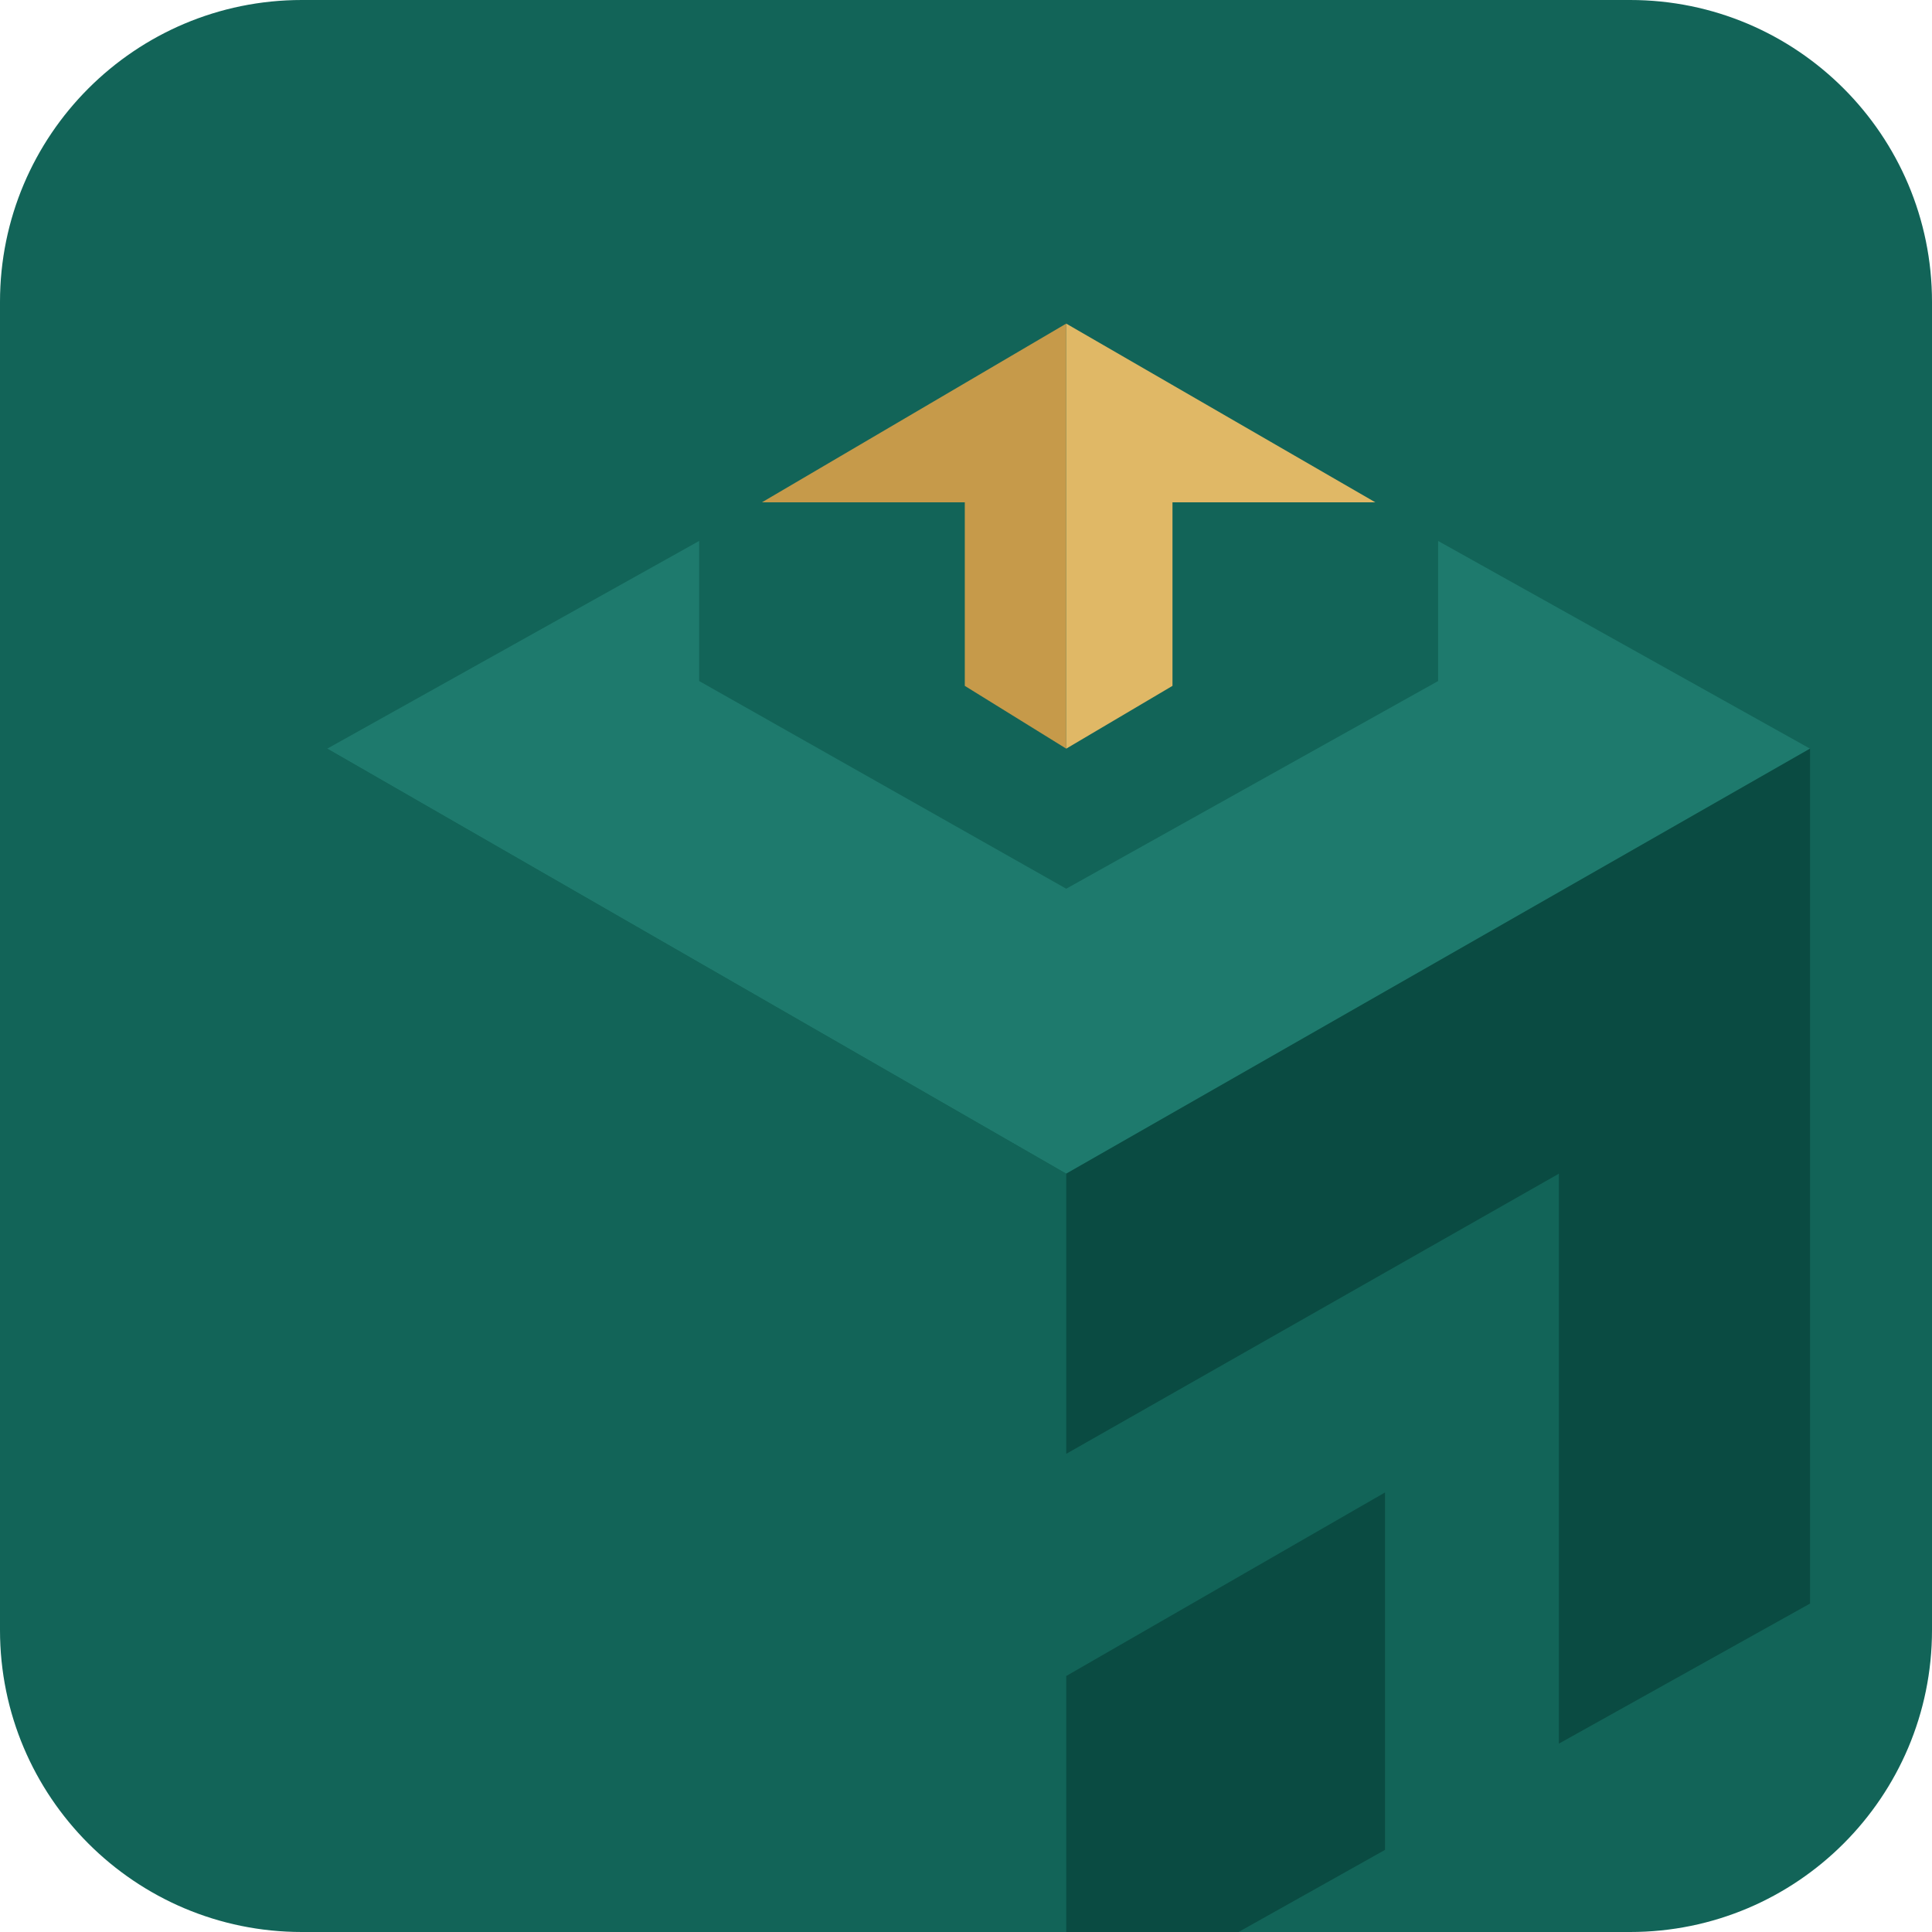
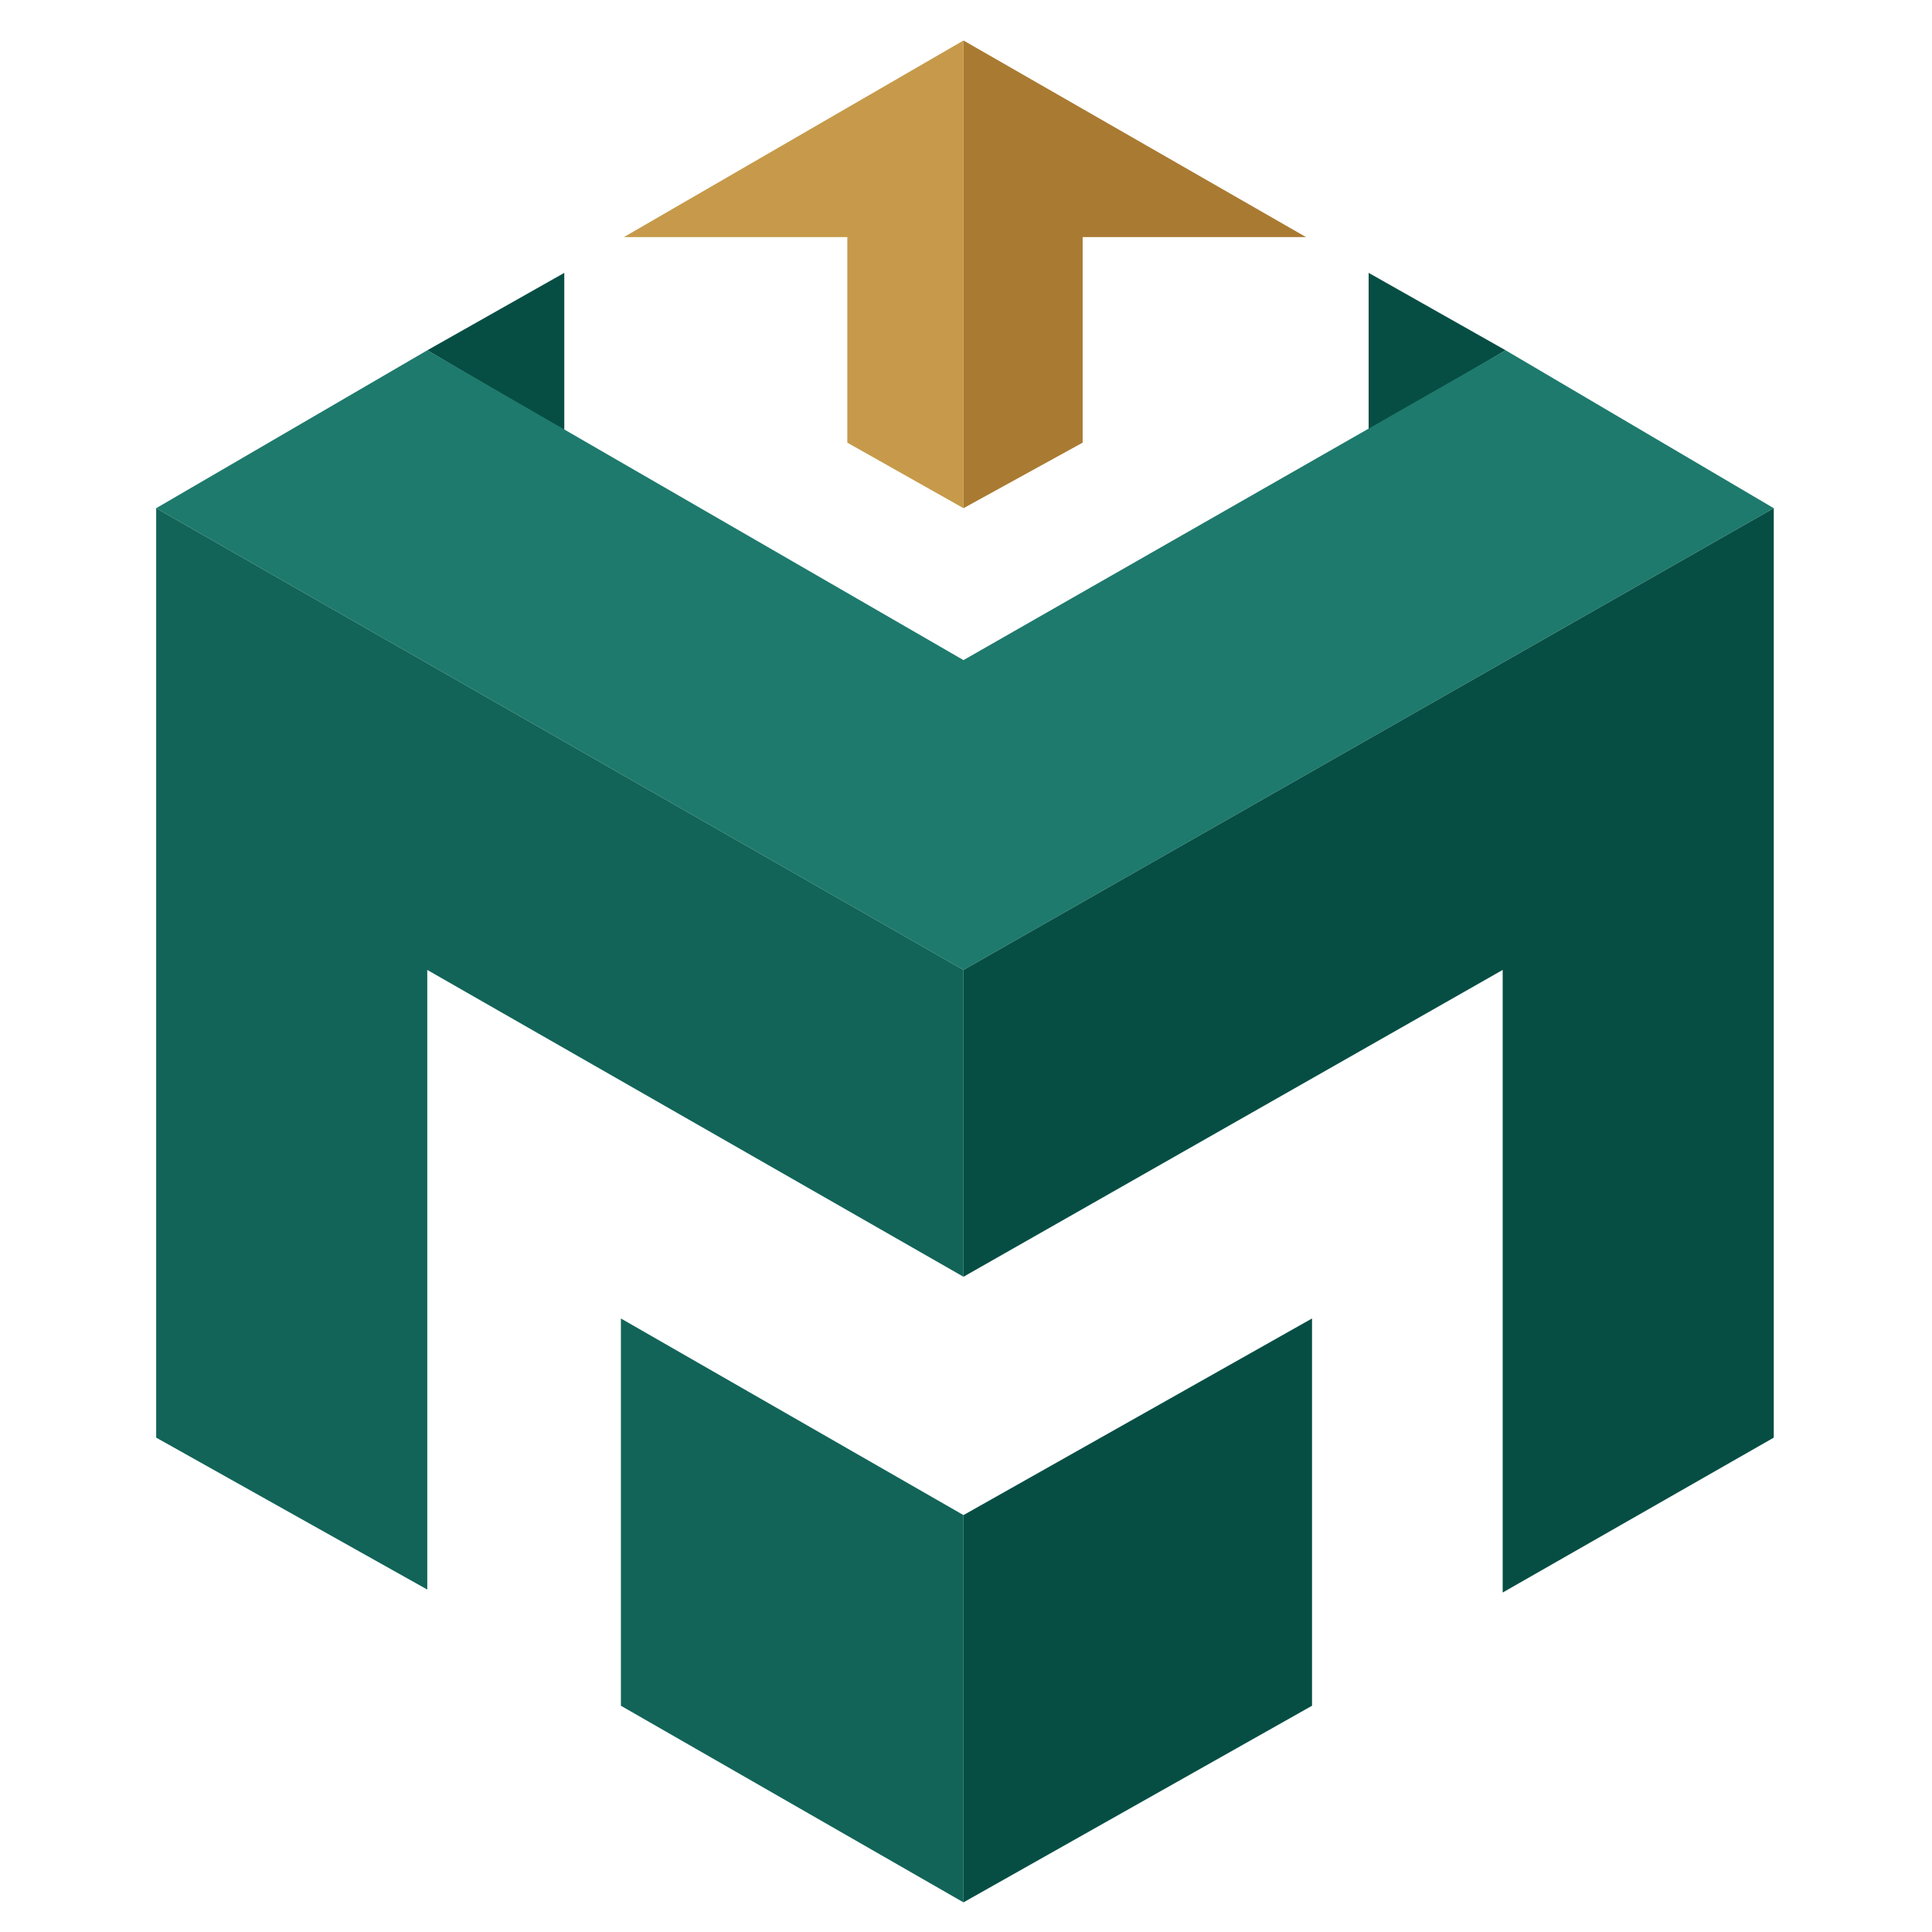
- <svg xmlns="http://www.w3.org/2000/svg" viewBox="0 0 64 64">
-   <rect width="64" height="64" rx="10" fill="#126458" />
-   <g transform="translate(3 4) scale(.16)">
-     <path fill="#C69A4A" d="M202 42 139 79 181 79 181 117 202 130Z" />
-     <path fill="#E0B866" d="M202 42 266 79 224 79 224 117 202 130Z" />
-     <path fill="#1E7A6D" d="M49 130 126 87 126 116 202 159 279 116 279 87 356 130 202 218Z" />
-     <path fill="#126458" d="M49 130 202 218 202 276 101 218 101 336 49 307Z" />
-     <path fill="#0A4B42" d="M202 218 356 130 356 307 304 336 304 218 202 276Z" />
-     <path fill="#126458" d="M138 284 202 322 202 395 138 358Z" />
-     <path fill="#0A4B42" d="M202 322 268 284 268 358 202 395Z" />
-   </g>
+ <svg xmlns="http://www.w3.org/2000/svg" aria-label="Merlin Supply Group logo" width="64" height="64" viewBox="16 26 668 668">
+   <path fill-rule="evenodd" fill="rgb(2.351%, 30.588%, 26.666%)" fill-opacity="1" d="M 163.73 147.121 L 211.109 120.34 L 211.109 174.93 Z M 163.73 147.121 " />
+   <path fill-rule="evenodd" fill="rgb(2.351%, 30.588%, 26.666%)" fill-opacity="1" d="M 489.211 120.34 L 536.59 147.121 L 489.211 174.93 Z M 489.211 120.34 " />
+   <path fill-rule="evenodd" fill="rgb(77.646%, 60.391%, 29.019%)" fill-opacity="1" d="M 349.129 40 L 231.711 107.98 L 308.961 107.98 L 308.961 179.051 L 349.129 201.711 Z M 349.129 40 " />
+   <path fill-rule="evenodd" fill="rgb(66.273%, 47.842%, 19.608%)" fill-opacity="1" d="M 349.129 40 L 467.578 107.98 L 390.328 107.98 L 390.328 179.051 L 349.129 201.711 Z M 349.129 40 " />
+   <path fill-rule="evenodd" fill="rgb(11.765%, 47.842%, 42.744%)" fill-opacity="1" d="M 70 201.711 L 163.73 147.121 L 349.129 254.238 L 536.59 147.121 L 629.289 201.711 L 349.129 361.359 Z M 70 201.711 " />
+   <path fill-rule="evenodd" fill="rgb(7.059%, 39.215%, 34.509%)" fill-opacity="1" d="M 70 201.711 L 349.129 361.359 L 349.129 467.449 L 163.73 361.359 L 163.73 575.602 L 70 523.07 Z M 70 201.711 " />
+   <path fill-rule="evenodd" fill="rgb(2.351%, 30.588%, 26.666%)" fill-opacity="1" d="M 349.129 361.359 L 629.289 201.711 L 629.289 523.07 L 535.559 576.629 L 535.559 361.359 L 349.129 467.449 Z M 349.129 361.359 " />
+   <path fill-rule="evenodd" fill="rgb(7.059%, 39.215%, 34.509%)" fill-opacity="1" d="M 230.68 481.871 L 349.129 549.852 L 349.129 683.75 L 230.68 615.77 Z M 230.68 481.871 " />
+   <path fill-rule="evenodd" fill="rgb(2.351%, 30.588%, 26.666%)" fill-opacity="1" d="M 349.129 549.852 L 469.641 481.871 L 469.641 615.77 L 349.129 683.75 Z M 349.129 549.852 " />
</svg>
